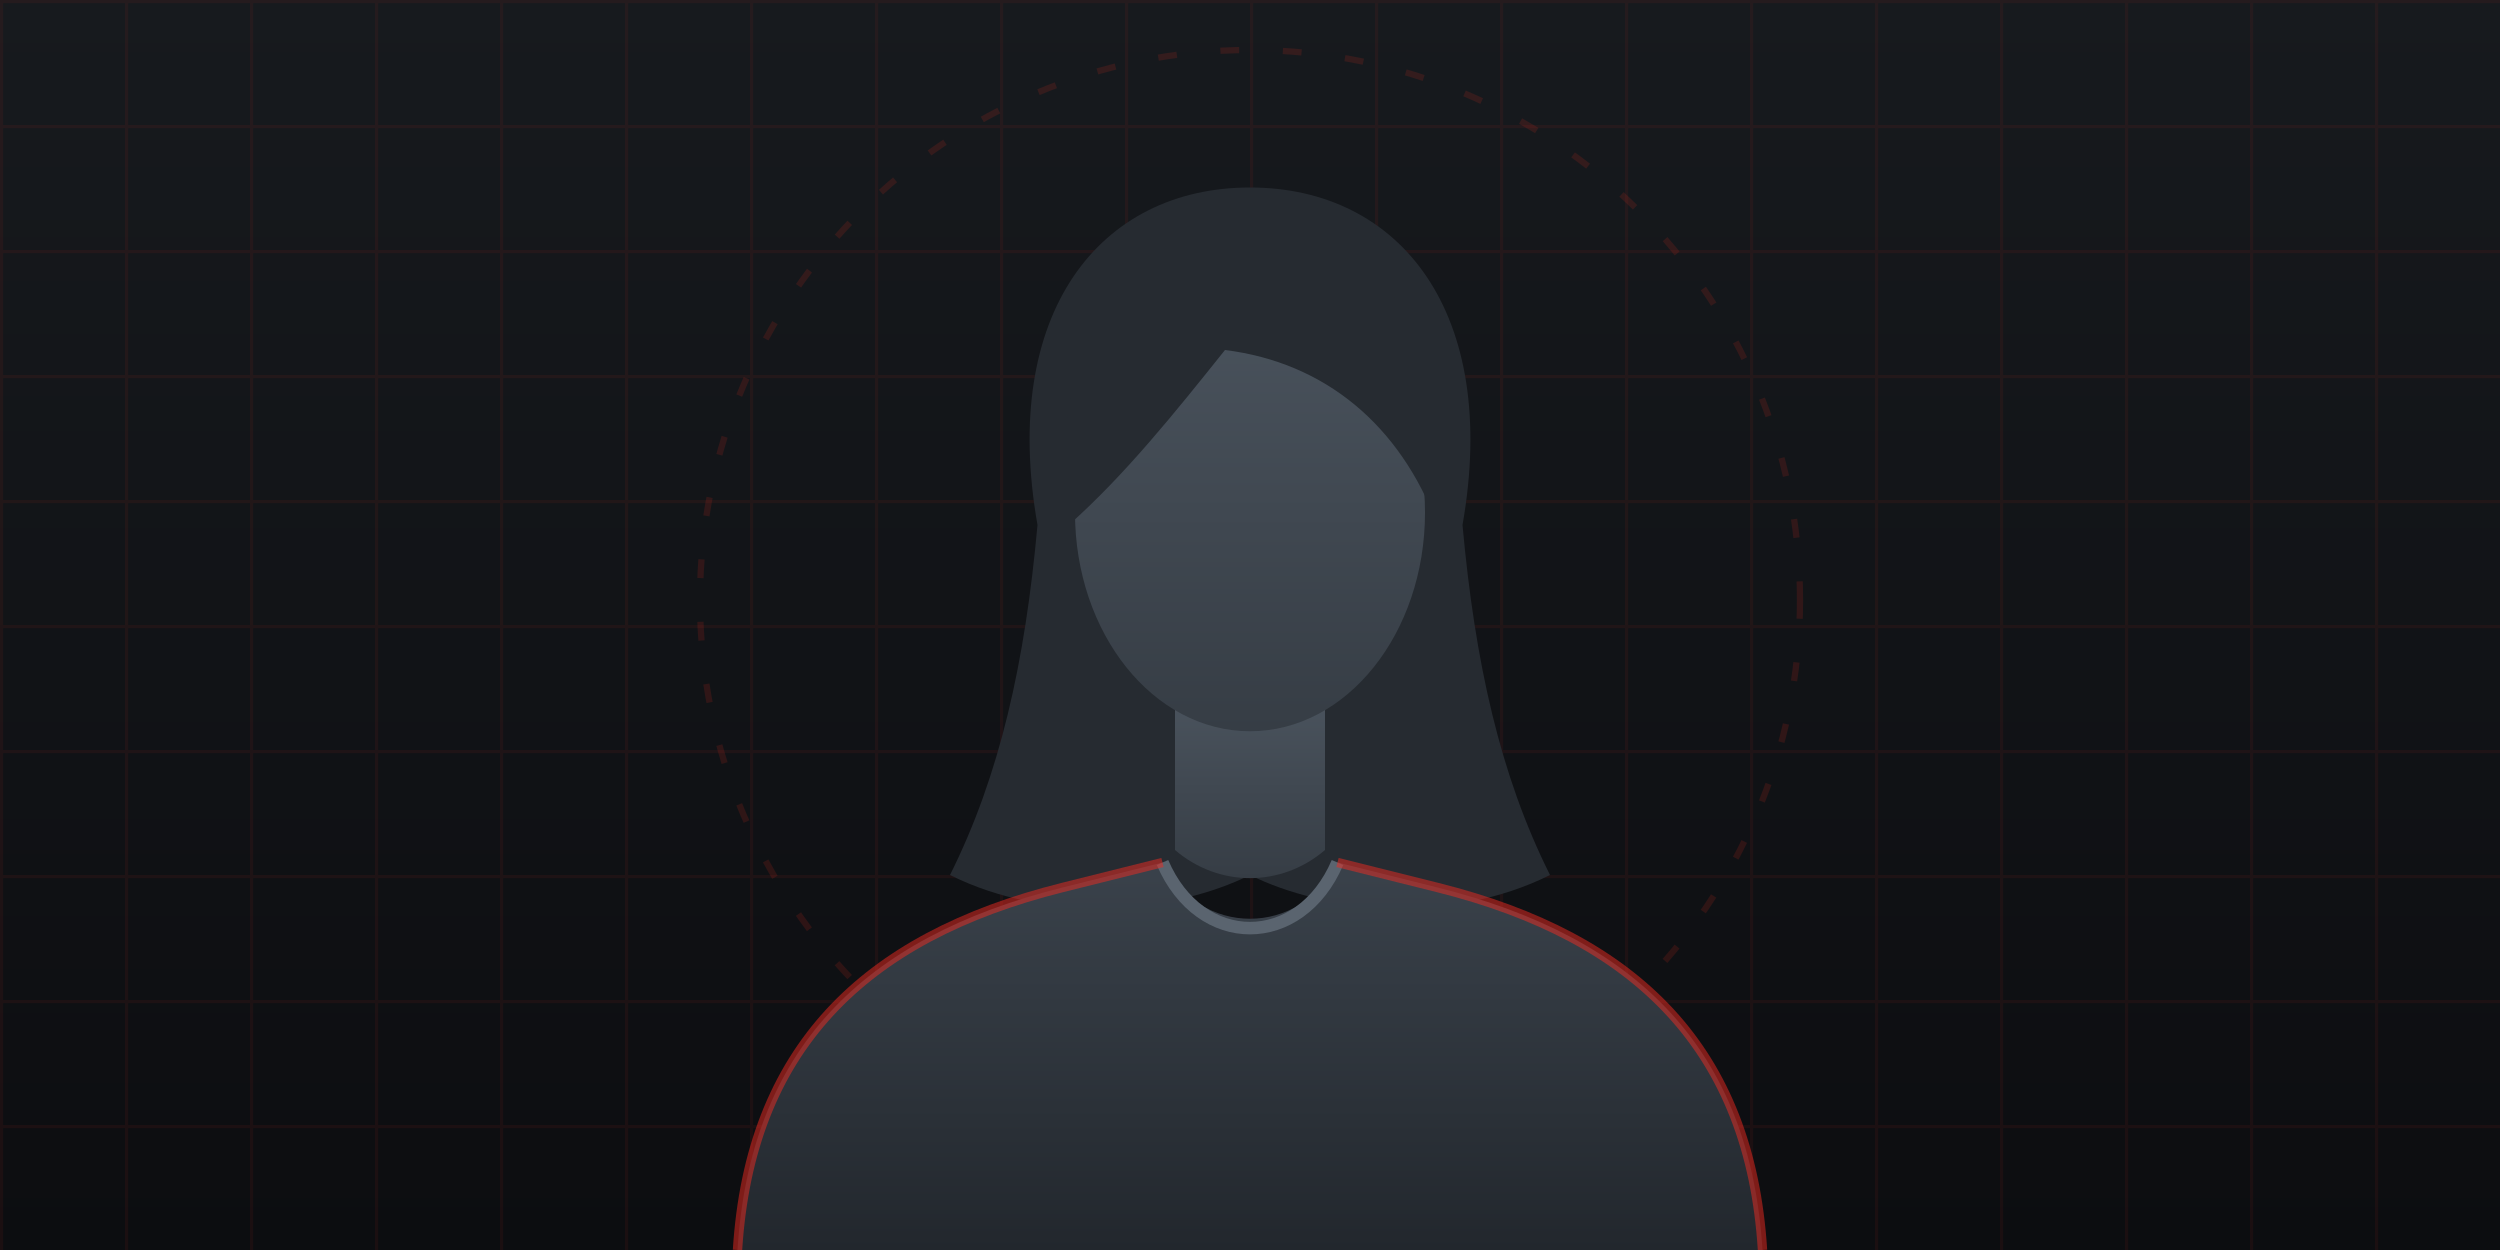
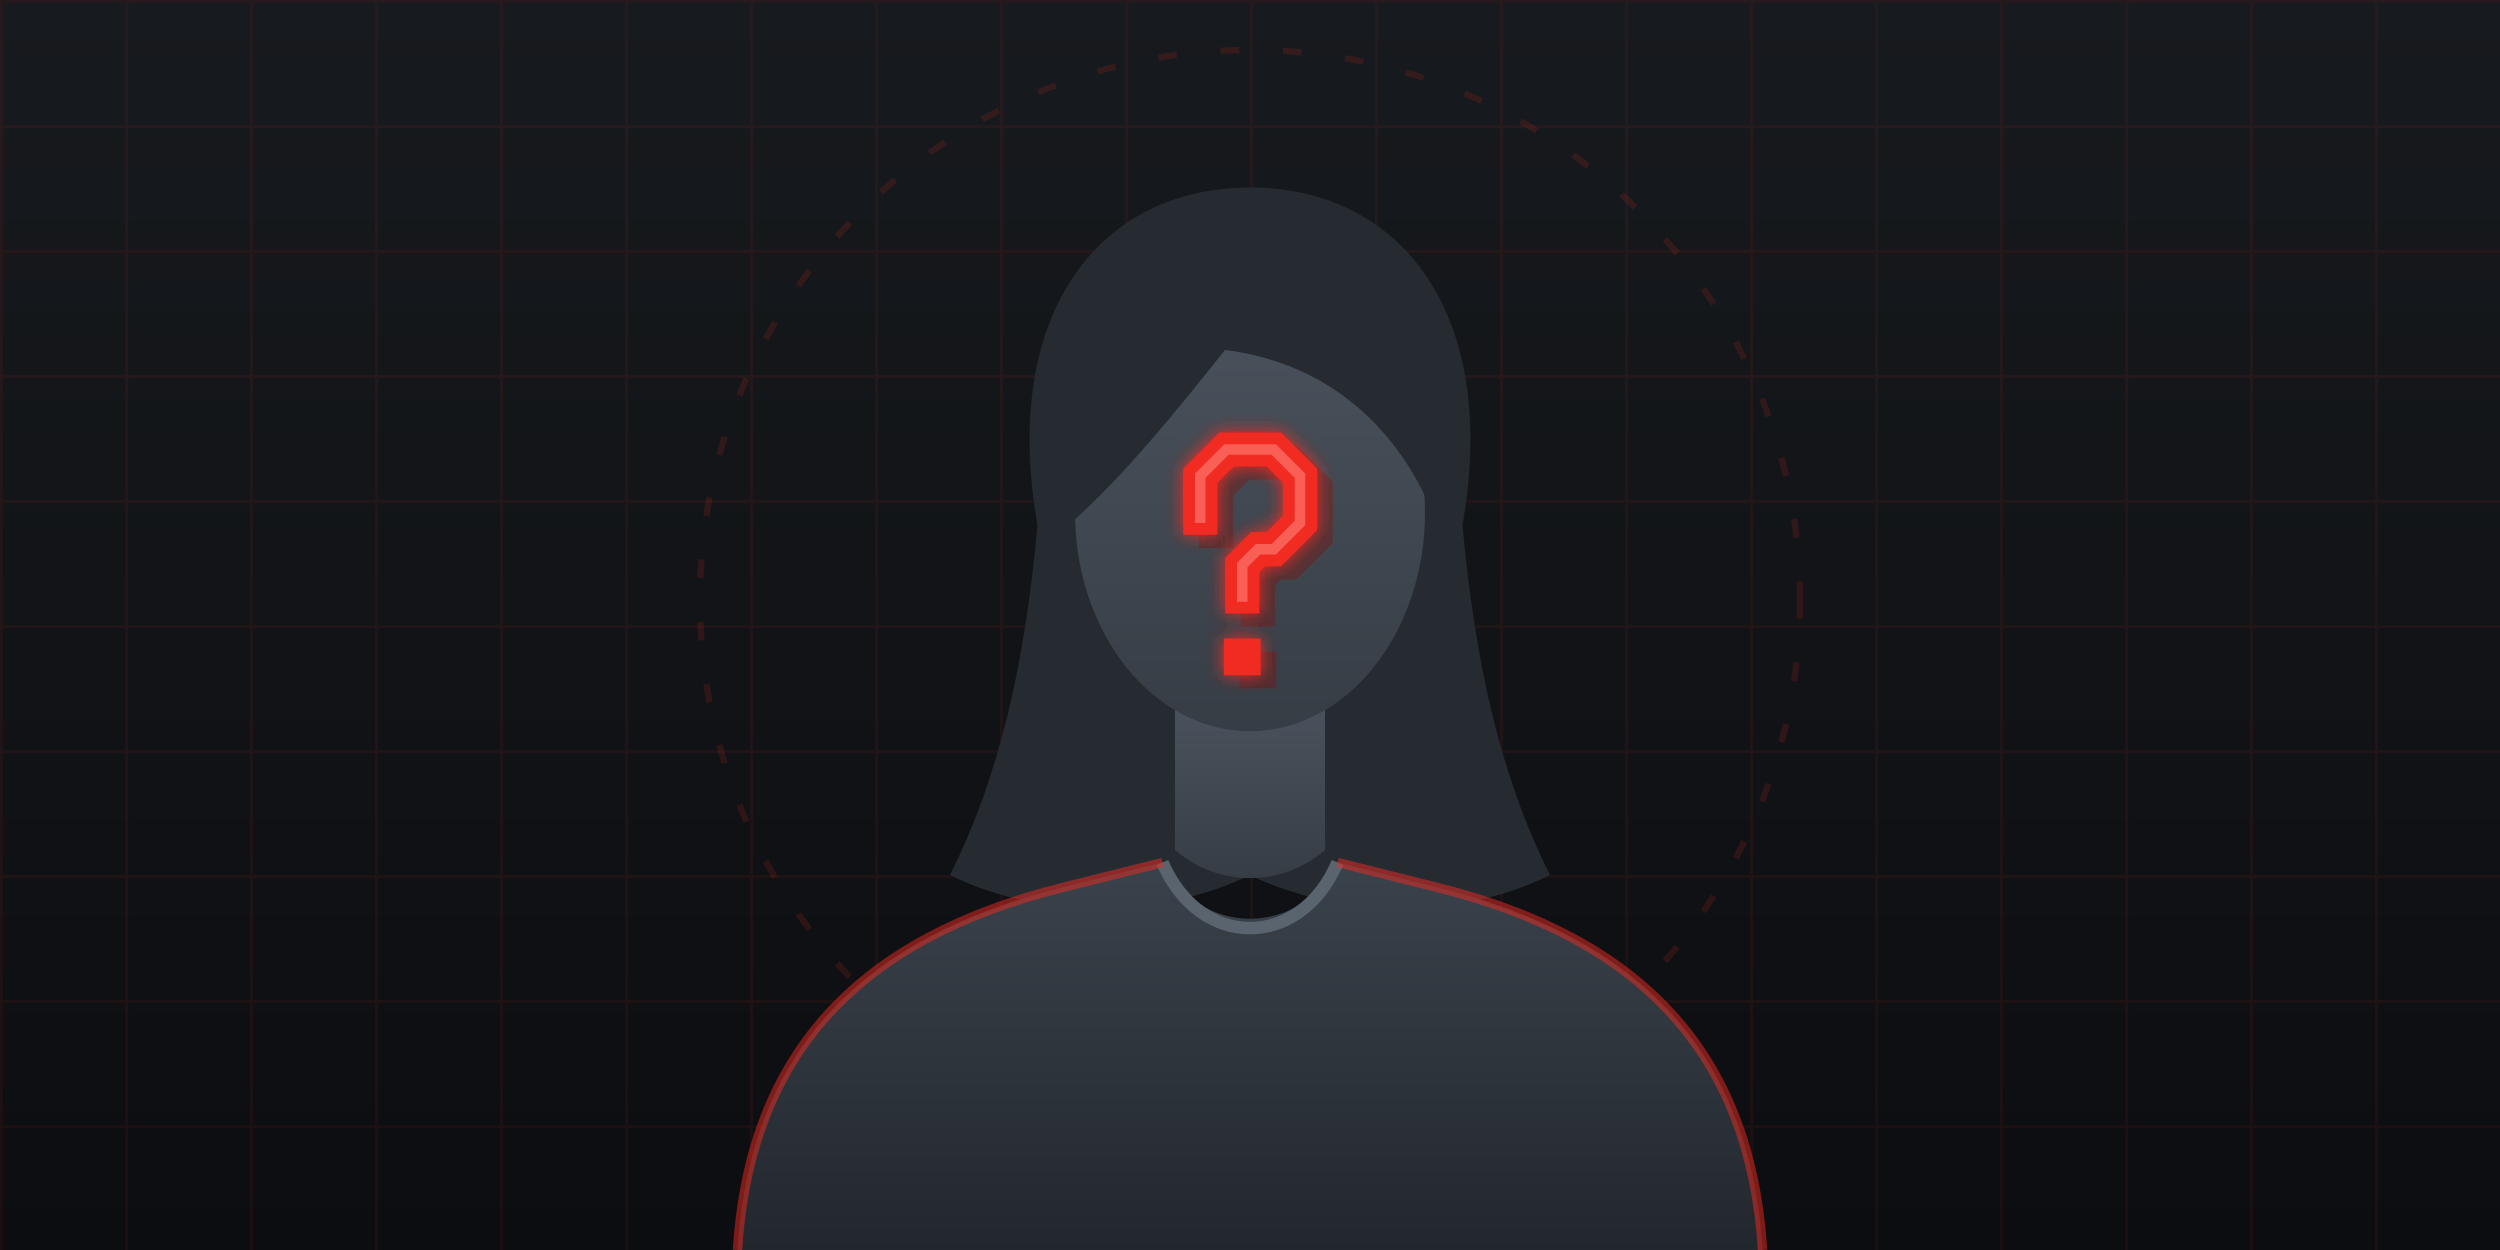
<svg xmlns="http://www.w3.org/2000/svg" viewBox="0 0 400 200" width="400" height="200">
  <defs>
    <linearGradient id="bg" x1="0" y1="0" x2="0" y2="1">
      <stop offset="0" stop-color="#171a1e" />
      <stop offset="1" stop-color="#0c0d10" />
    </linearGradient>
    <linearGradient id="skin" x1="0" y1="0" x2="0" y2="1">
      <stop offset="0" stop-color="#4a535d" />
      <stop offset="1" stop-color="#363d45" />
    </linearGradient>
    <linearGradient id="cloth" x1="0" y1="0" x2="0" y2="1">
      <stop offset="0" stop-color="#3a424b" />
      <stop offset="1" stop-color="#22272d" />
    </linearGradient>
    <pattern id="grid" width="20" height="20" patternUnits="userSpaceOnUse">
      <path d="M20 0H0V20" fill="none" stroke="#F12B20" stroke-opacity=".07" stroke-width="1" />
    </pattern>
  </defs>
  <rect width="400" height="200" fill="url(#bg)" />
  <rect width="400" height="200" fill="url(#grid)" />
  <circle cx="200" cy="96" r="88" fill="none" stroke="#F12B20" stroke-opacity=".14" stroke-width="1" stroke-dasharray="3 7" />
  <path d="M166 84c-6-34 10-54 34-54s40 20 34 54c2 22 6 40 14 56-16 8-36 6-48 0-12 6-32 8-48 0 8-16 12-34 14-56z" fill="#262b31" />
  <path d="M188 112h24v24c-7 6-17 6-24 0z" fill="url(#skin)" />
  <path d="M118 200c2-32 20-50 52-58l16-4c6 12 22 12 28 0l16 4c32 8 50 26 52 58z" fill="url(#cloth)" />
  <path d="M186 138c6 14 22 14 28 0" fill="none" stroke="#5a646f" stroke-width="2" />
  <ellipse cx="200" cy="82" rx="28" ry="35" fill="url(#skin)" />
  <path d="M171 84c-4-30 10-46 30-46 20 0 34 16 29 46-6-16-18-26-34-28-8 10-16 20-25 28z" fill="#262b31" />
  <path d="M118 200c2-32 20-50 52-58l16-4M282 200c-2-32-20-50-52-58l-16-4" fill="none" stroke="#F12B20" stroke-opacity=".5" stroke-width="1.5" />
+   <defs>
+     <filter id="qglow" x="-60%" y="-60%" width="220%" height="220%">
+       <feGaussianBlur stdDeviation="3.2" result="b" />
+       <feMerge>
+         <feMergeNode in="b" />
+         <feMergeNode in="SourceGraphic" />
+       </feMerge>
+     </filter>
+   </defs>
+   <g transform="translate(187.0 69.4) scale(0.42)">
+     <g transform="translate(6 5)" opacity=".35">
+       <path d="M12 32V16L22 6h18l10 10v18L40 44h-6l-6 6v12" fill="none" stroke="#7a0f0a" stroke-width="13" stroke-linecap="square" stroke-linejoin="miter" />
+       <rect x="21" y="78" width="14" height="14" fill="#7a0f0a" />
+     </g>
+     <g filter="url(#qglow)">
+       <path d="M12 32V16L22 6h18l10 10v18L40 44h-6l-6 6v12" fill="none" stroke="#F12B20" stroke-width="13" stroke-linecap="square" stroke-linejoin="miter" />
+       <rect x="21" y="78" width="14" height="14" fill="#F12B20" />
+     </g>
+     <path d="M12 32V16L22 6h18l10 10v18L40 44h-6l-6 6v12" fill="none" stroke="#FF8A80" stroke-opacity=".55" stroke-width="4" stroke-linecap="square" stroke-linejoin="miter" />
+   </g>
</svg>
